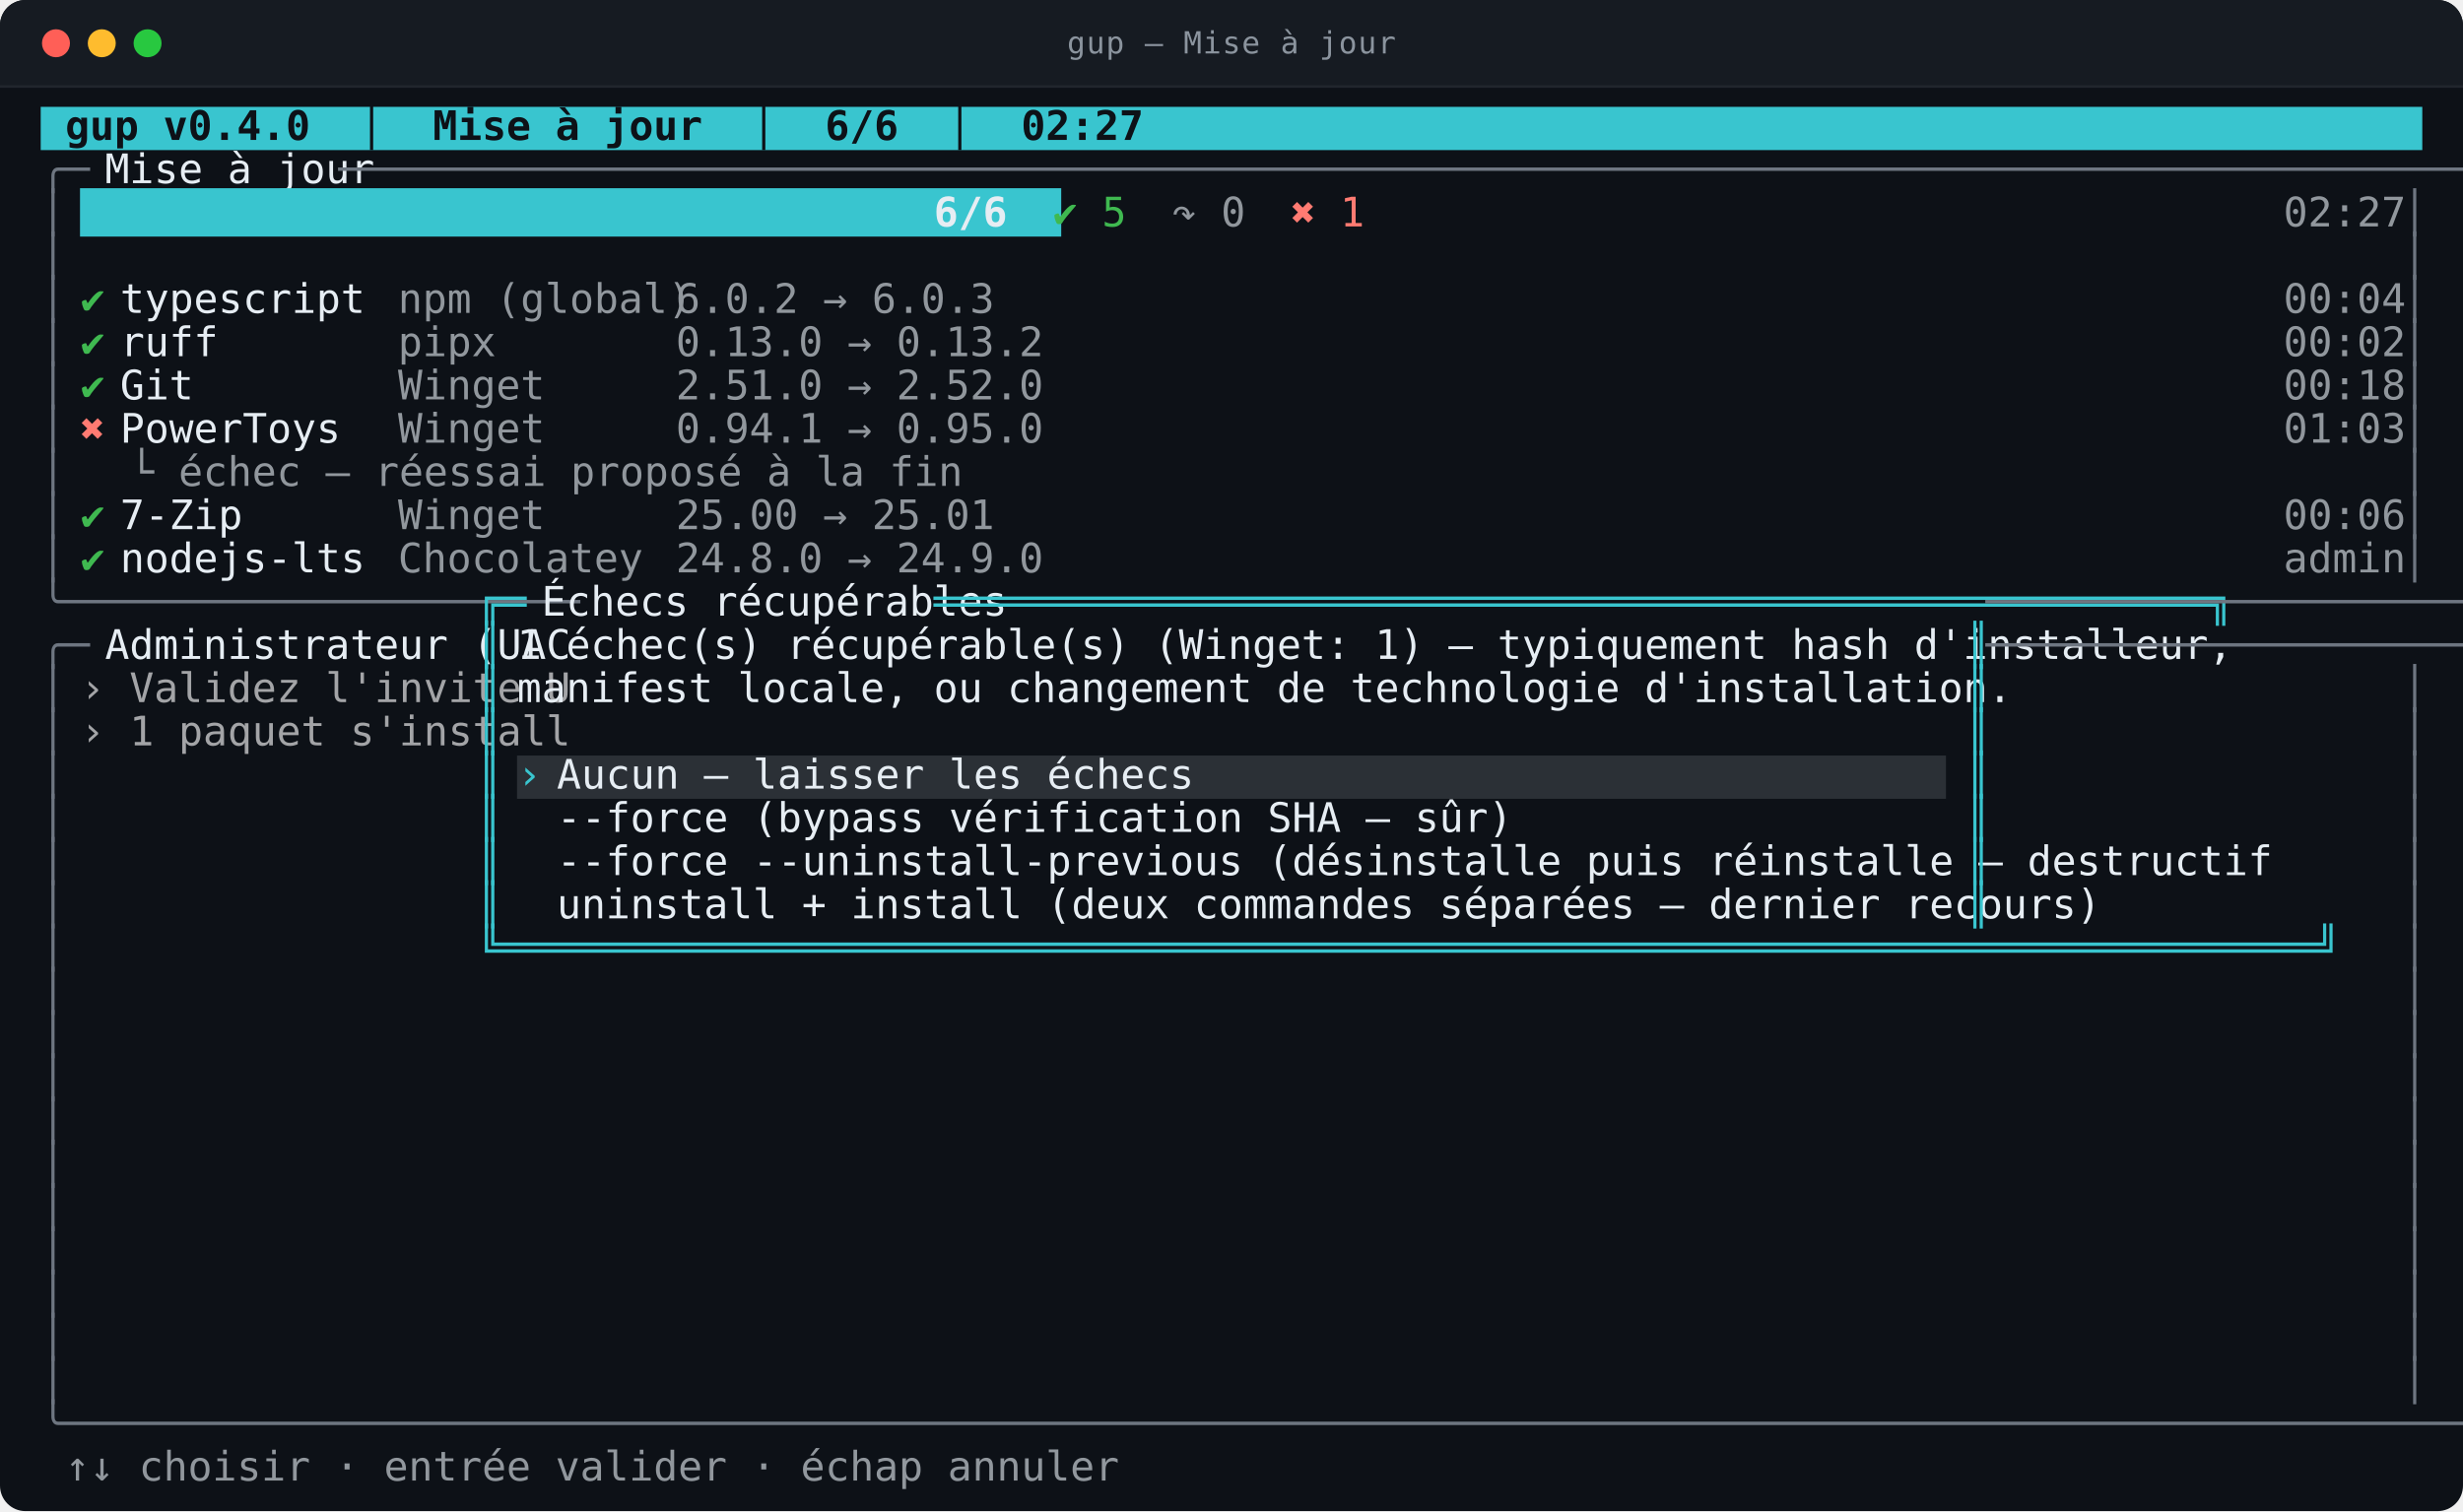
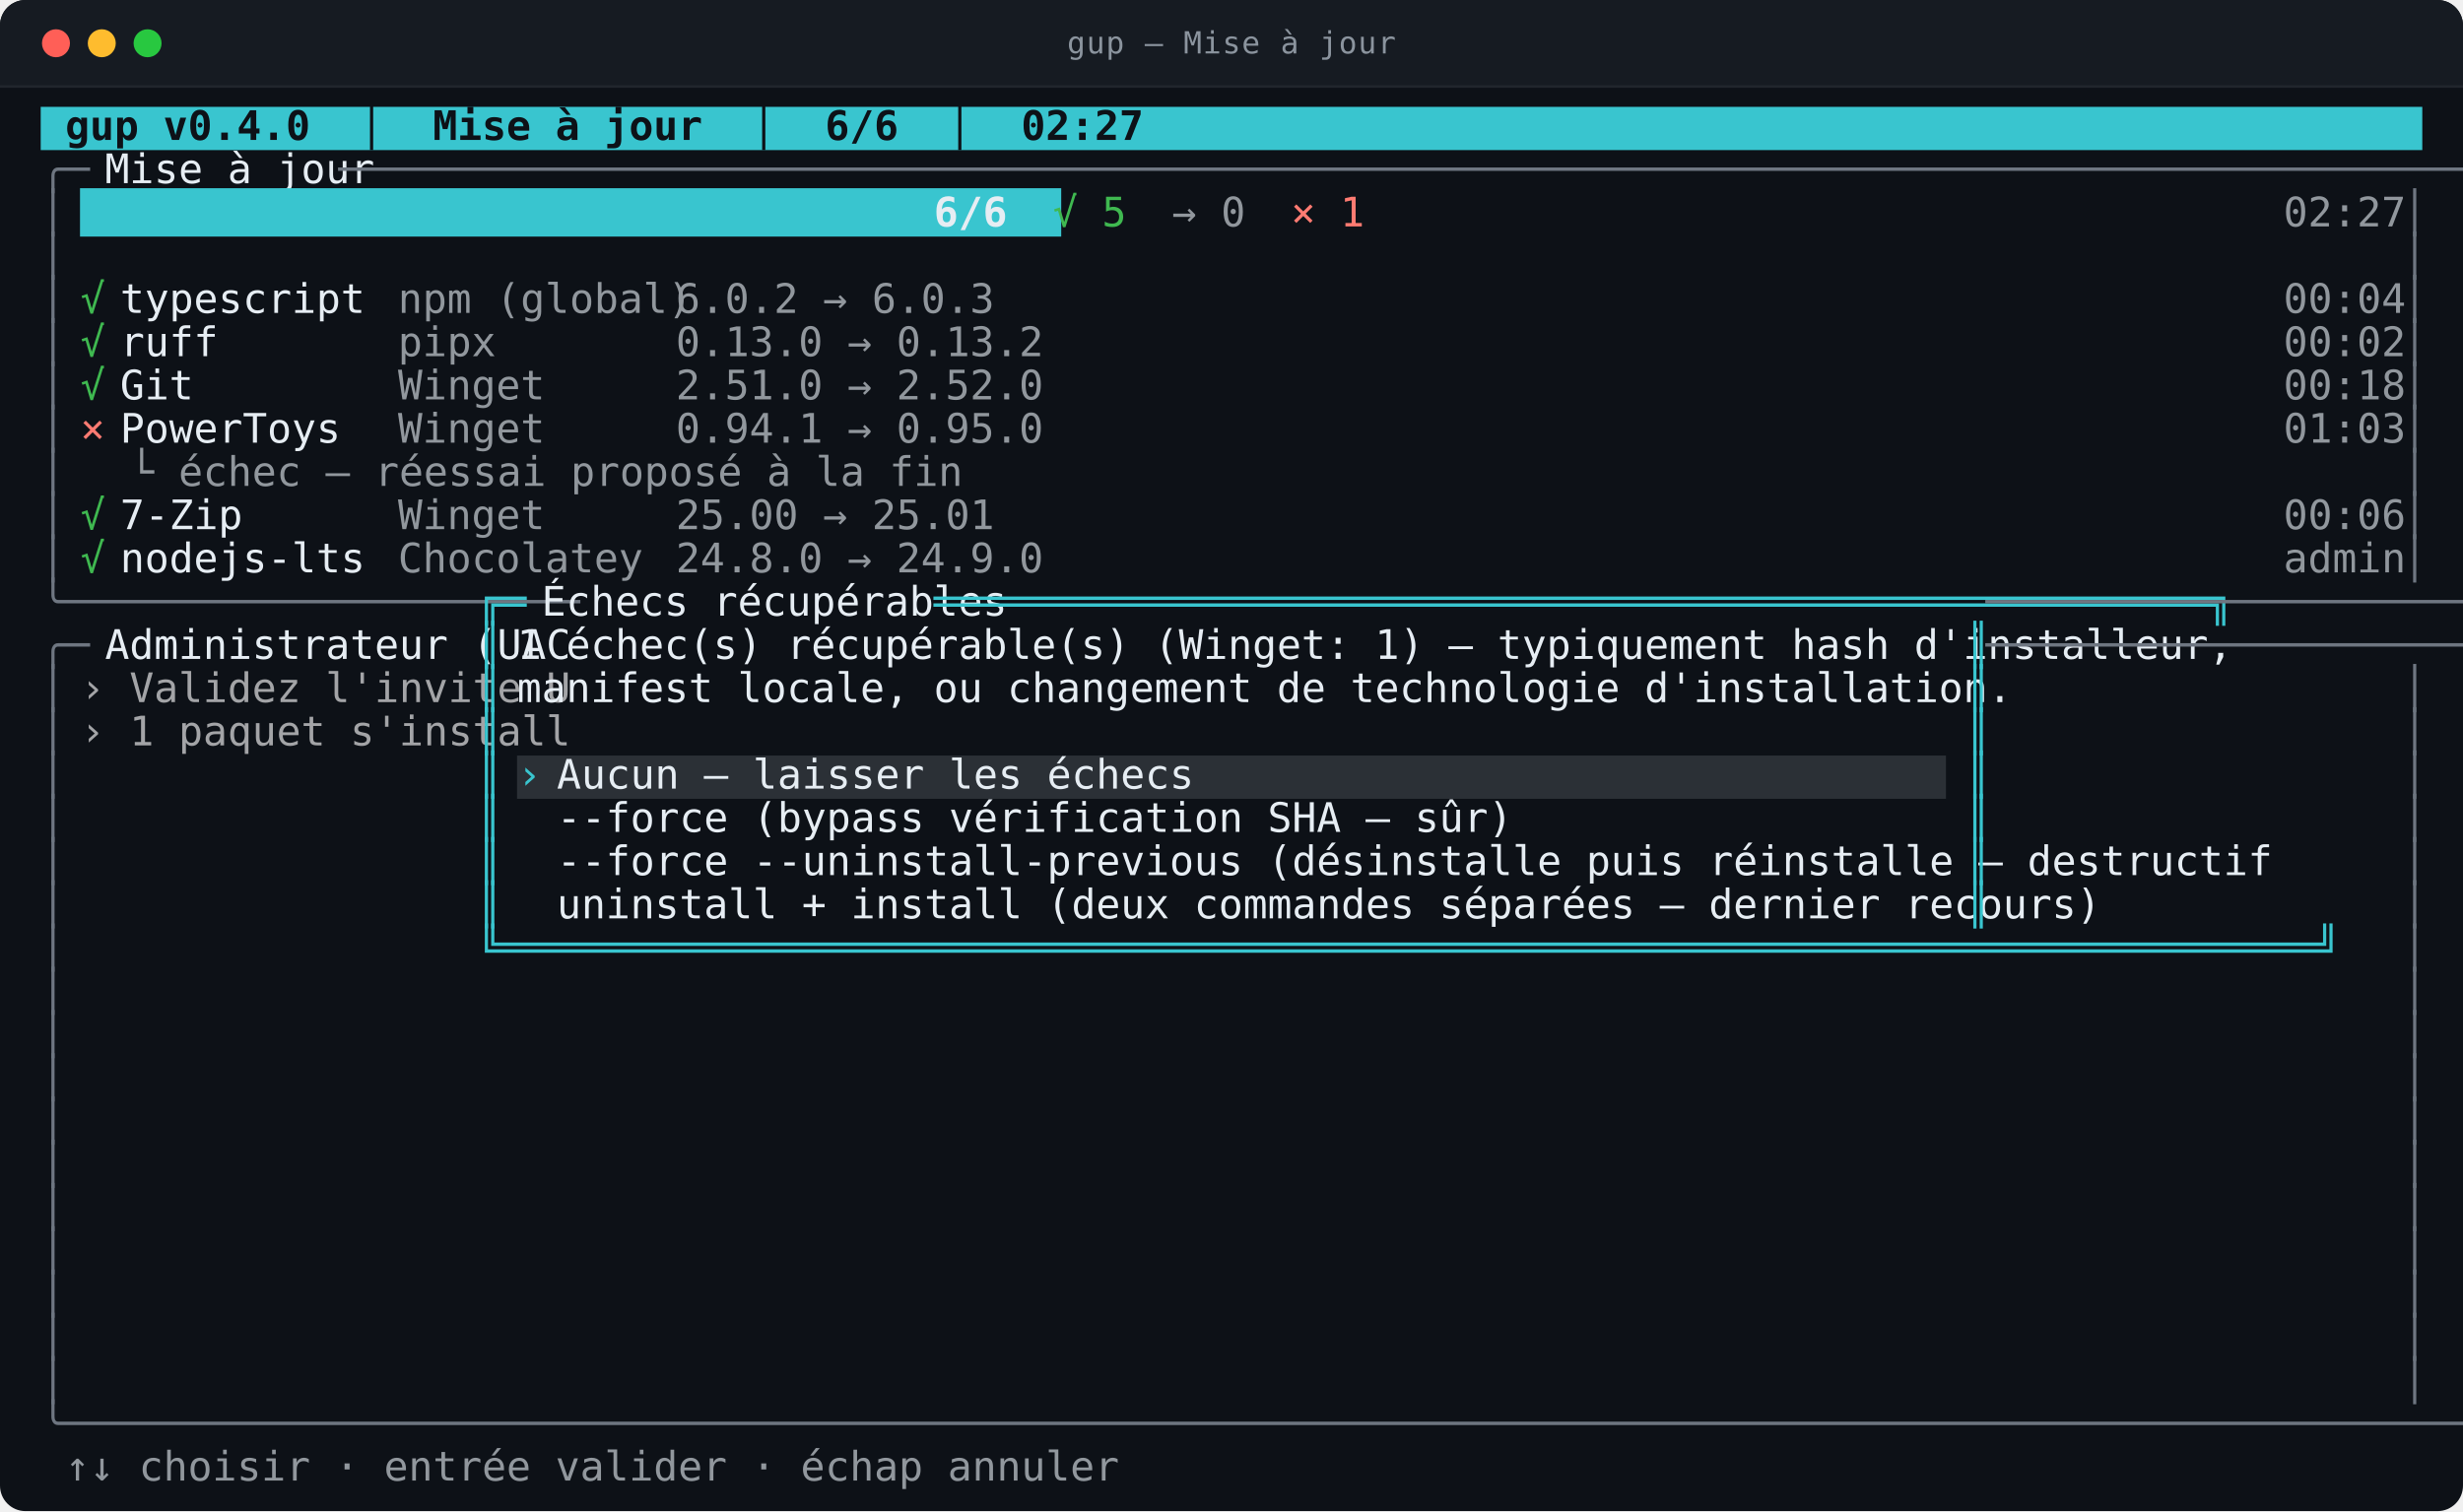
<svg xmlns="http://www.w3.org/2000/svg" viewBox="0 0 968.0 594.0" width="968.0" height="594.0" role="img" aria-labelledby="t d">
  <style>
text{font-family:ui-monospace,SFMono-Regular,"SF Mono",Menlo,Consolas,"DejaVu Sans Mono",monospace;font-size:16px}
.t{font-size:12px;letter-spacing:.4px;fill:#8b949e}
.b{font-weight:700}
.i{font-style:italic}
.u{text-decoration:underline}
.s{text-decoration:line-through}
.us{text-decoration:underline line-through}
.d{opacity:0.62}
.c0{fill:#39c5cf}
.c1{fill:#2b3036}
.c2{fill:#0d1117}
.c3{fill:#6e7681}
.c4{fill:#e6edf3}
.c5{fill:#3fb950}
.c6{fill:#91979d}
.c7{fill:#ff7b72}
.c8{fill:#ffffff}
</style>
  <rect y="0.0" width="968.0" height="594.0" rx="10.0" fill="#0d1117" />
  <rect y="0.0" width="968.0" height="34.0" rx="10.0" fill="#161b22" />
  <rect y="24.0" width="968.0" height="10.0" fill="#161b22" />
  <line x1="0.0" y1="34.0" x2="968.0" y2="34.0" stroke="#21262d" />
  <circle cx="22.0" cy="17.0" r="5.5" fill="#ff5f57" />
  <circle cx="40.0" cy="17.0" r="5.5" fill="#febc2e" />
  <circle cx="58.0" cy="17.0" r="5.5" fill="#28c840" />
  <text class="t" x="484.0" y="21.0" text-anchor="middle">gup — Mise à jour</text>
  <rect class="c0" x="16.0" y="42.0" width="936.0" height="17.0" />
  <rect class="c1" x="203.2" y="297.0" width="561.6" height="17.0" />
  <text class="c2 b" x="16.0" y="55.0" textLength="351.0" lengthAdjust="spacingAndGlyphs" xml:space="preserve"> gup v0.4.0  │  Mise à jour  │  6/6  │  02:27</text>
  <text class="c3" x="16.0" y="72.0" textLength="15.6" lengthAdjust="spacingAndGlyphs" xml:space="preserve">╭─</text>
  <text class="c4" x="31.6" y="72.0" textLength="101.4" lengthAdjust="spacingAndGlyphs" xml:space="preserve"> Mise à jour </text>
  <text class="c3" x="133.0" y="72.0" textLength="819.0" lengthAdjust="spacingAndGlyphs" xml:space="preserve">────────────────────────────────────────────────────────────────────────────────────────────────────────╮</text>
  <text class="c3" x="16.0" y="89.0" textLength="7.8" lengthAdjust="spacingAndGlyphs" xml:space="preserve">│</text>
  <text class="c0" x="31.6" y="89.0" textLength="312.0" lengthAdjust="spacingAndGlyphs" xml:space="preserve">████████████████████████████████████████</text>
  <text class="c4 b" x="367.0" y="89.0" textLength="23.4" lengthAdjust="spacingAndGlyphs" xml:space="preserve">6/6</text>
-   <text class="c5" x="413.8" y="89.0" textLength="23.4" lengthAdjust="spacingAndGlyphs" xml:space="preserve">✔ 5</text>
-   <text class="c6" x="460.6" y="89.0" textLength="23.4" lengthAdjust="spacingAndGlyphs" xml:space="preserve">↷ 0</text>
-   <text class="c7" x="507.4" y="89.0" textLength="23.4" lengthAdjust="spacingAndGlyphs" xml:space="preserve">✖ 1</text>
+   <text class="c5" x="413.8" y="89.0" textLength="23.4" lengthAdjust="spacingAndGlyphs" xml:space="preserve">√ 5</text>
+   <text class="c6" x="460.6" y="89.0" textLength="23.4" lengthAdjust="spacingAndGlyphs" xml:space="preserve">→ 0</text>
+   <text class="c7" x="507.4" y="89.0" textLength="23.4" lengthAdjust="spacingAndGlyphs" xml:space="preserve">× 1</text>
  <text class="c6" x="897.4" y="89.0" textLength="39.0" lengthAdjust="spacingAndGlyphs" xml:space="preserve">02:27</text>
  <text class="c3" x="944.2" y="89.0" textLength="7.8" lengthAdjust="spacingAndGlyphs" xml:space="preserve">│</text>
  <text class="c3" x="16.0" y="106.0" textLength="7.8" lengthAdjust="spacingAndGlyphs" xml:space="preserve">│</text>
  <text class="c3" x="944.2" y="106.0" textLength="7.8" lengthAdjust="spacingAndGlyphs" xml:space="preserve">│</text>
  <text class="c3" x="16.0" y="123.0" textLength="7.8" lengthAdjust="spacingAndGlyphs" xml:space="preserve">│</text>
-   <text class="c5" x="31.6" y="123.0" textLength="15.6" lengthAdjust="spacingAndGlyphs" xml:space="preserve">✔ </text>
+   <text class="c5" x="31.6" y="123.0" textLength="15.6" lengthAdjust="spacingAndGlyphs" xml:space="preserve">√ </text>
  <text class="c4" x="47.2" y="123.0" textLength="109.2" lengthAdjust="spacingAndGlyphs" xml:space="preserve">typescript    </text>
  <text class="c6" x="156.4" y="123.0" textLength="93.6" lengthAdjust="spacingAndGlyphs" xml:space="preserve">npm (global)</text>
  <text class="c6" x="265.6" y="123.0" textLength="101.4" lengthAdjust="spacingAndGlyphs" xml:space="preserve">6.0.2 → 6.0.3</text>
  <text class="c6" x="897.4" y="123.0" textLength="39.0" lengthAdjust="spacingAndGlyphs" xml:space="preserve">00:04</text>
  <text class="c3" x="944.2" y="123.0" textLength="7.8" lengthAdjust="spacingAndGlyphs" xml:space="preserve">│</text>
  <text class="c3" x="16.0" y="140.0" textLength="7.8" lengthAdjust="spacingAndGlyphs" xml:space="preserve">│</text>
-   <text class="c5" x="31.6" y="140.0" textLength="15.6" lengthAdjust="spacingAndGlyphs" xml:space="preserve">✔ </text>
+   <text class="c5" x="31.6" y="140.0" textLength="15.6" lengthAdjust="spacingAndGlyphs" xml:space="preserve">√ </text>
  <text class="c4" x="47.2" y="140.0" textLength="109.2" lengthAdjust="spacingAndGlyphs" xml:space="preserve">ruff          </text>
  <text class="c6" x="156.4" y="140.0" textLength="93.6" lengthAdjust="spacingAndGlyphs" xml:space="preserve">pipx        </text>
  <text class="c6" x="265.6" y="140.0" textLength="117.0" lengthAdjust="spacingAndGlyphs" xml:space="preserve">0.13.0 → 0.13.2</text>
  <text class="c6" x="897.4" y="140.0" textLength="39.0" lengthAdjust="spacingAndGlyphs" xml:space="preserve">00:02</text>
  <text class="c3" x="944.2" y="140.0" textLength="7.8" lengthAdjust="spacingAndGlyphs" xml:space="preserve">│</text>
  <text class="c3" x="16.0" y="157.0" textLength="7.8" lengthAdjust="spacingAndGlyphs" xml:space="preserve">│</text>
-   <text class="c5" x="31.6" y="157.0" textLength="15.6" lengthAdjust="spacingAndGlyphs" xml:space="preserve">✔ </text>
+   <text class="c5" x="31.6" y="157.0" textLength="15.6" lengthAdjust="spacingAndGlyphs" xml:space="preserve">√ </text>
  <text class="c4" x="47.2" y="157.0" textLength="109.2" lengthAdjust="spacingAndGlyphs" xml:space="preserve">Git           </text>
  <text class="c6" x="156.4" y="157.0" textLength="93.6" lengthAdjust="spacingAndGlyphs" xml:space="preserve">Winget      </text>
  <text class="c6" x="265.6" y="157.0" textLength="117.0" lengthAdjust="spacingAndGlyphs" xml:space="preserve">2.51.0 → 2.52.0</text>
  <text class="c6" x="897.4" y="157.0" textLength="39.0" lengthAdjust="spacingAndGlyphs" xml:space="preserve">00:18</text>
  <text class="c3" x="944.2" y="157.0" textLength="7.8" lengthAdjust="spacingAndGlyphs" xml:space="preserve">│</text>
  <text class="c3" x="16.0" y="174.0" textLength="7.8" lengthAdjust="spacingAndGlyphs" xml:space="preserve">│</text>
-   <text class="c7" x="31.6" y="174.0" textLength="15.6" lengthAdjust="spacingAndGlyphs" xml:space="preserve">✖ </text>
+   <text class="c7" x="31.6" y="174.0" textLength="15.6" lengthAdjust="spacingAndGlyphs" xml:space="preserve">× </text>
  <text class="c4" x="47.2" y="174.0" textLength="109.2" lengthAdjust="spacingAndGlyphs" xml:space="preserve">PowerToys     </text>
  <text class="c6" x="156.4" y="174.0" textLength="93.6" lengthAdjust="spacingAndGlyphs" xml:space="preserve">Winget      </text>
  <text class="c6" x="265.6" y="174.0" textLength="117.0" lengthAdjust="spacingAndGlyphs" xml:space="preserve">0.94.1 → 0.95.0</text>
  <text class="c6" x="897.4" y="174.0" textLength="39.0" lengthAdjust="spacingAndGlyphs" xml:space="preserve">01:03</text>
  <text class="c3" x="944.2" y="174.0" textLength="7.8" lengthAdjust="spacingAndGlyphs" xml:space="preserve">│</text>
  <text class="c3" x="16.0" y="191.0" textLength="7.8" lengthAdjust="spacingAndGlyphs" xml:space="preserve">│</text>
  <text class="c6" x="31.6" y="191.0" textLength="280.8" lengthAdjust="spacingAndGlyphs" xml:space="preserve">  └ échec — réessai proposé à la fin</text>
  <text class="c3" x="944.2" y="191.0" textLength="7.8" lengthAdjust="spacingAndGlyphs" xml:space="preserve">│</text>
  <text class="c3" x="16.0" y="208.0" textLength="7.8" lengthAdjust="spacingAndGlyphs" xml:space="preserve">│</text>
-   <text class="c5" x="31.6" y="208.0" textLength="15.6" lengthAdjust="spacingAndGlyphs" xml:space="preserve">✔ </text>
+   <text class="c5" x="31.6" y="208.0" textLength="15.6" lengthAdjust="spacingAndGlyphs" xml:space="preserve">√ </text>
  <text class="c4" x="47.2" y="208.0" textLength="109.2" lengthAdjust="spacingAndGlyphs" xml:space="preserve">7-Zip         </text>
  <text class="c6" x="156.4" y="208.0" textLength="93.6" lengthAdjust="spacingAndGlyphs" xml:space="preserve">Winget      </text>
  <text class="c6" x="265.6" y="208.0" textLength="101.4" lengthAdjust="spacingAndGlyphs" xml:space="preserve">25.00 → 25.01</text>
  <text class="c6" x="897.4" y="208.0" textLength="39.0" lengthAdjust="spacingAndGlyphs" xml:space="preserve">00:06</text>
  <text class="c3" x="944.2" y="208.0" textLength="7.8" lengthAdjust="spacingAndGlyphs" xml:space="preserve">│</text>
  <text class="c3" x="16.0" y="225.0" textLength="7.8" lengthAdjust="spacingAndGlyphs" xml:space="preserve">│</text>
-   <text class="c5" x="31.6" y="225.0" textLength="15.6" lengthAdjust="spacingAndGlyphs" xml:space="preserve">✔ </text>
+   <text class="c5" x="31.6" y="225.0" textLength="15.6" lengthAdjust="spacingAndGlyphs" xml:space="preserve">√ </text>
  <text class="c4" x="47.2" y="225.0" textLength="109.2" lengthAdjust="spacingAndGlyphs" xml:space="preserve">nodejs-lts    </text>
  <text class="c6" x="156.4" y="225.0" textLength="93.6" lengthAdjust="spacingAndGlyphs" xml:space="preserve">Chocolatey  </text>
  <text class="c6" x="265.6" y="225.0" textLength="117.0" lengthAdjust="spacingAndGlyphs" xml:space="preserve">24.8.0 → 24.9.0</text>
  <text class="c6" x="897.4" y="225.0" textLength="39.0" lengthAdjust="spacingAndGlyphs" xml:space="preserve">admin</text>
  <text class="c3" x="944.2" y="225.0" textLength="7.8" lengthAdjust="spacingAndGlyphs" xml:space="preserve">│</text>
  <text class="c3" x="16.0" y="242.0" textLength="171.6" lengthAdjust="spacingAndGlyphs" xml:space="preserve">╰─────────────────────</text>
  <text class="c0" x="187.6" y="242.0" textLength="15.6" lengthAdjust="spacingAndGlyphs" xml:space="preserve">╔═</text>
  <text class="c4" x="203.2" y="242.0" textLength="163.8" lengthAdjust="spacingAndGlyphs" xml:space="preserve"> Échecs récupérables </text>
  <text class="c0" x="367.0" y="242.0" textLength="413.4" lengthAdjust="spacingAndGlyphs" xml:space="preserve">════════════════════════════════════════════════════╗</text>
  <text class="c3" x="780.4" y="242.0" textLength="171.6" lengthAdjust="spacingAndGlyphs" xml:space="preserve">─────────────────────╯</text>
  <text class="c3" x="16.0" y="259.0" textLength="15.6" lengthAdjust="spacingAndGlyphs" xml:space="preserve">╭─</text>
  <text class="c4" x="31.6" y="259.0" textLength="156.0" lengthAdjust="spacingAndGlyphs" xml:space="preserve"> Administrateur (UAC</text>
  <text class="c0" x="187.6" y="259.0" textLength="7.8" lengthAdjust="spacingAndGlyphs" xml:space="preserve">║</text>
  <text class="c4" x="203.2" y="259.0" textLength="546.0" lengthAdjust="spacingAndGlyphs" xml:space="preserve">1 échec(s) récupérable(s) (Winget: 1) — typiquement hash d'installeur,</text>
  <text class="c0" x="772.6" y="259.0" textLength="7.8" lengthAdjust="spacingAndGlyphs" xml:space="preserve">║</text>
  <text class="c3" x="780.4" y="259.0" textLength="171.6" lengthAdjust="spacingAndGlyphs" xml:space="preserve">─────────────────────╮</text>
  <text class="c3" x="16.0" y="276.0" textLength="7.8" lengthAdjust="spacingAndGlyphs" xml:space="preserve">│</text>
  <text class="c8 d" x="31.6" y="276.0" textLength="156.0" lengthAdjust="spacingAndGlyphs" xml:space="preserve">› Validez l'invite U</text>
  <text class="c0" x="187.6" y="276.0" textLength="7.8" lengthAdjust="spacingAndGlyphs" xml:space="preserve">║</text>
  <text class="c4" x="203.2" y="276.0" textLength="475.8" lengthAdjust="spacingAndGlyphs" xml:space="preserve">manifest locale, ou changement de technologie d'installation.</text>
  <text class="c0" x="772.6" y="276.0" textLength="7.8" lengthAdjust="spacingAndGlyphs" xml:space="preserve">║</text>
  <text class="c3" x="944.2" y="276.0" textLength="7.8" lengthAdjust="spacingAndGlyphs" xml:space="preserve">│</text>
  <text class="c3" x="16.0" y="293.0" textLength="7.8" lengthAdjust="spacingAndGlyphs" xml:space="preserve">│</text>
  <text class="c8 d" x="31.6" y="293.0" textLength="156.0" lengthAdjust="spacingAndGlyphs" xml:space="preserve">› 1 paquet s'install</text>
  <text class="c0" x="187.6" y="293.0" textLength="7.8" lengthAdjust="spacingAndGlyphs" xml:space="preserve">║</text>
  <text class="c0" x="772.6" y="293.0" textLength="7.8" lengthAdjust="spacingAndGlyphs" xml:space="preserve">║</text>
  <text class="c3" x="944.2" y="293.0" textLength="7.8" lengthAdjust="spacingAndGlyphs" xml:space="preserve">│</text>
  <text class="c3" x="16.0" y="310.0" textLength="7.8" lengthAdjust="spacingAndGlyphs" xml:space="preserve">│</text>
  <text class="c0" x="187.6" y="310.0" textLength="7.8" lengthAdjust="spacingAndGlyphs" xml:space="preserve">║</text>
  <text class="c0" x="203.2" y="310.0" textLength="15.6" lengthAdjust="spacingAndGlyphs" xml:space="preserve">› </text>
  <text class="c4" x="218.8" y="310.0" textLength="546.0" lengthAdjust="spacingAndGlyphs" xml:space="preserve">Aucun — laisser les échecs                                            </text>
  <text class="c0" x="772.6" y="310.0" textLength="7.8" lengthAdjust="spacingAndGlyphs" xml:space="preserve">║</text>
  <text class="c3" x="944.2" y="310.0" textLength="7.8" lengthAdjust="spacingAndGlyphs" xml:space="preserve">│</text>
  <text class="c3" x="16.0" y="327.0" textLength="7.8" lengthAdjust="spacingAndGlyphs" xml:space="preserve">│</text>
  <text class="c0" x="187.6" y="327.0" textLength="7.8" lengthAdjust="spacingAndGlyphs" xml:space="preserve">║</text>
  <text class="c4" x="218.8" y="327.0" textLength="304.2" lengthAdjust="spacingAndGlyphs" xml:space="preserve">--force (bypass vérification SHA — sûr)</text>
  <text class="c0" x="772.6" y="327.0" textLength="7.8" lengthAdjust="spacingAndGlyphs" xml:space="preserve">║</text>
  <text class="c3" x="944.2" y="327.0" textLength="7.8" lengthAdjust="spacingAndGlyphs" xml:space="preserve">│</text>
  <text class="c3" x="16.0" y="344.0" textLength="7.8" lengthAdjust="spacingAndGlyphs" xml:space="preserve">│</text>
  <text class="c0" x="187.6" y="344.0" textLength="7.8" lengthAdjust="spacingAndGlyphs" xml:space="preserve">║</text>
  <text class="c4" x="218.8" y="344.0" textLength="546.0" lengthAdjust="spacingAndGlyphs" xml:space="preserve">--force --uninstall-previous (désinstalle puis réinstalle — destructif</text>
  <text class="c0" x="772.6" y="344.0" textLength="7.8" lengthAdjust="spacingAndGlyphs" xml:space="preserve">║</text>
  <text class="c3" x="944.2" y="344.0" textLength="7.8" lengthAdjust="spacingAndGlyphs" xml:space="preserve">│</text>
  <text class="c3" x="16.0" y="361.0" textLength="7.8" lengthAdjust="spacingAndGlyphs" xml:space="preserve">│</text>
  <text class="c0" x="187.6" y="361.0" textLength="7.8" lengthAdjust="spacingAndGlyphs" xml:space="preserve">║</text>
  <text class="c4" x="218.8" y="361.0" textLength="491.4" lengthAdjust="spacingAndGlyphs" xml:space="preserve">uninstall + install (deux commandes séparées — dernier recours)</text>
  <text class="c0" x="772.6" y="361.0" textLength="7.8" lengthAdjust="spacingAndGlyphs" xml:space="preserve">║</text>
  <text class="c3" x="944.2" y="361.0" textLength="7.8" lengthAdjust="spacingAndGlyphs" xml:space="preserve">│</text>
  <text class="c3" x="16.0" y="378.0" textLength="7.8" lengthAdjust="spacingAndGlyphs" xml:space="preserve">│</text>
  <text class="c0" x="187.6" y="378.0" textLength="592.8" lengthAdjust="spacingAndGlyphs" xml:space="preserve">╚══════════════════════════════════════════════════════════════════════════╝</text>
  <text class="c3" x="944.2" y="378.0" textLength="7.8" lengthAdjust="spacingAndGlyphs" xml:space="preserve">│</text>
  <text class="c3" x="16.0" y="395.0" textLength="7.8" lengthAdjust="spacingAndGlyphs" xml:space="preserve">│</text>
  <text class="c3" x="944.2" y="395.0" textLength="7.8" lengthAdjust="spacingAndGlyphs" xml:space="preserve">│</text>
  <text class="c3" x="16.0" y="412.0" textLength="7.8" lengthAdjust="spacingAndGlyphs" xml:space="preserve">│</text>
  <text class="c3" x="944.2" y="412.0" textLength="7.8" lengthAdjust="spacingAndGlyphs" xml:space="preserve">│</text>
  <text class="c3" x="16.0" y="429.0" textLength="7.8" lengthAdjust="spacingAndGlyphs" xml:space="preserve">│</text>
  <text class="c3" x="944.2" y="429.0" textLength="7.8" lengthAdjust="spacingAndGlyphs" xml:space="preserve">│</text>
  <text class="c3" x="16.0" y="446.0" textLength="7.8" lengthAdjust="spacingAndGlyphs" xml:space="preserve">│</text>
  <text class="c3" x="944.2" y="446.0" textLength="7.8" lengthAdjust="spacingAndGlyphs" xml:space="preserve">│</text>
  <text class="c3" x="16.0" y="463.0" textLength="7.8" lengthAdjust="spacingAndGlyphs" xml:space="preserve">│</text>
  <text class="c3" x="944.2" y="463.0" textLength="7.8" lengthAdjust="spacingAndGlyphs" xml:space="preserve">│</text>
  <text class="c3" x="16.0" y="480.0" textLength="7.8" lengthAdjust="spacingAndGlyphs" xml:space="preserve">│</text>
  <text class="c3" x="944.2" y="480.0" textLength="7.8" lengthAdjust="spacingAndGlyphs" xml:space="preserve">│</text>
  <text class="c3" x="16.0" y="497.0" textLength="7.8" lengthAdjust="spacingAndGlyphs" xml:space="preserve">│</text>
  <text class="c3" x="944.2" y="497.0" textLength="7.8" lengthAdjust="spacingAndGlyphs" xml:space="preserve">│</text>
  <text class="c3" x="16.0" y="514.0" textLength="7.8" lengthAdjust="spacingAndGlyphs" xml:space="preserve">│</text>
  <text class="c3" x="944.2" y="514.0" textLength="7.8" lengthAdjust="spacingAndGlyphs" xml:space="preserve">│</text>
  <text class="c3" x="16.0" y="531.0" textLength="7.8" lengthAdjust="spacingAndGlyphs" xml:space="preserve">│</text>
  <text class="c3" x="944.2" y="531.0" textLength="7.8" lengthAdjust="spacingAndGlyphs" xml:space="preserve">│</text>
  <text class="c3" x="16.0" y="548.0" textLength="7.8" lengthAdjust="spacingAndGlyphs" xml:space="preserve">│</text>
  <text class="c3" x="944.2" y="548.0" textLength="7.8" lengthAdjust="spacingAndGlyphs" xml:space="preserve">│</text>
  <text class="c3" x="16.0" y="565.0" textLength="936.0" lengthAdjust="spacingAndGlyphs" xml:space="preserve">╰──────────────────────────────────────────────────────────────────────────────────────────────────────────────────────╯</text>
  <text class="c6" x="16.0" y="582.0" textLength="343.2" lengthAdjust="spacingAndGlyphs" xml:space="preserve"> ↑↓ choisir · entrée valider · échap annuler</text>
</svg>
